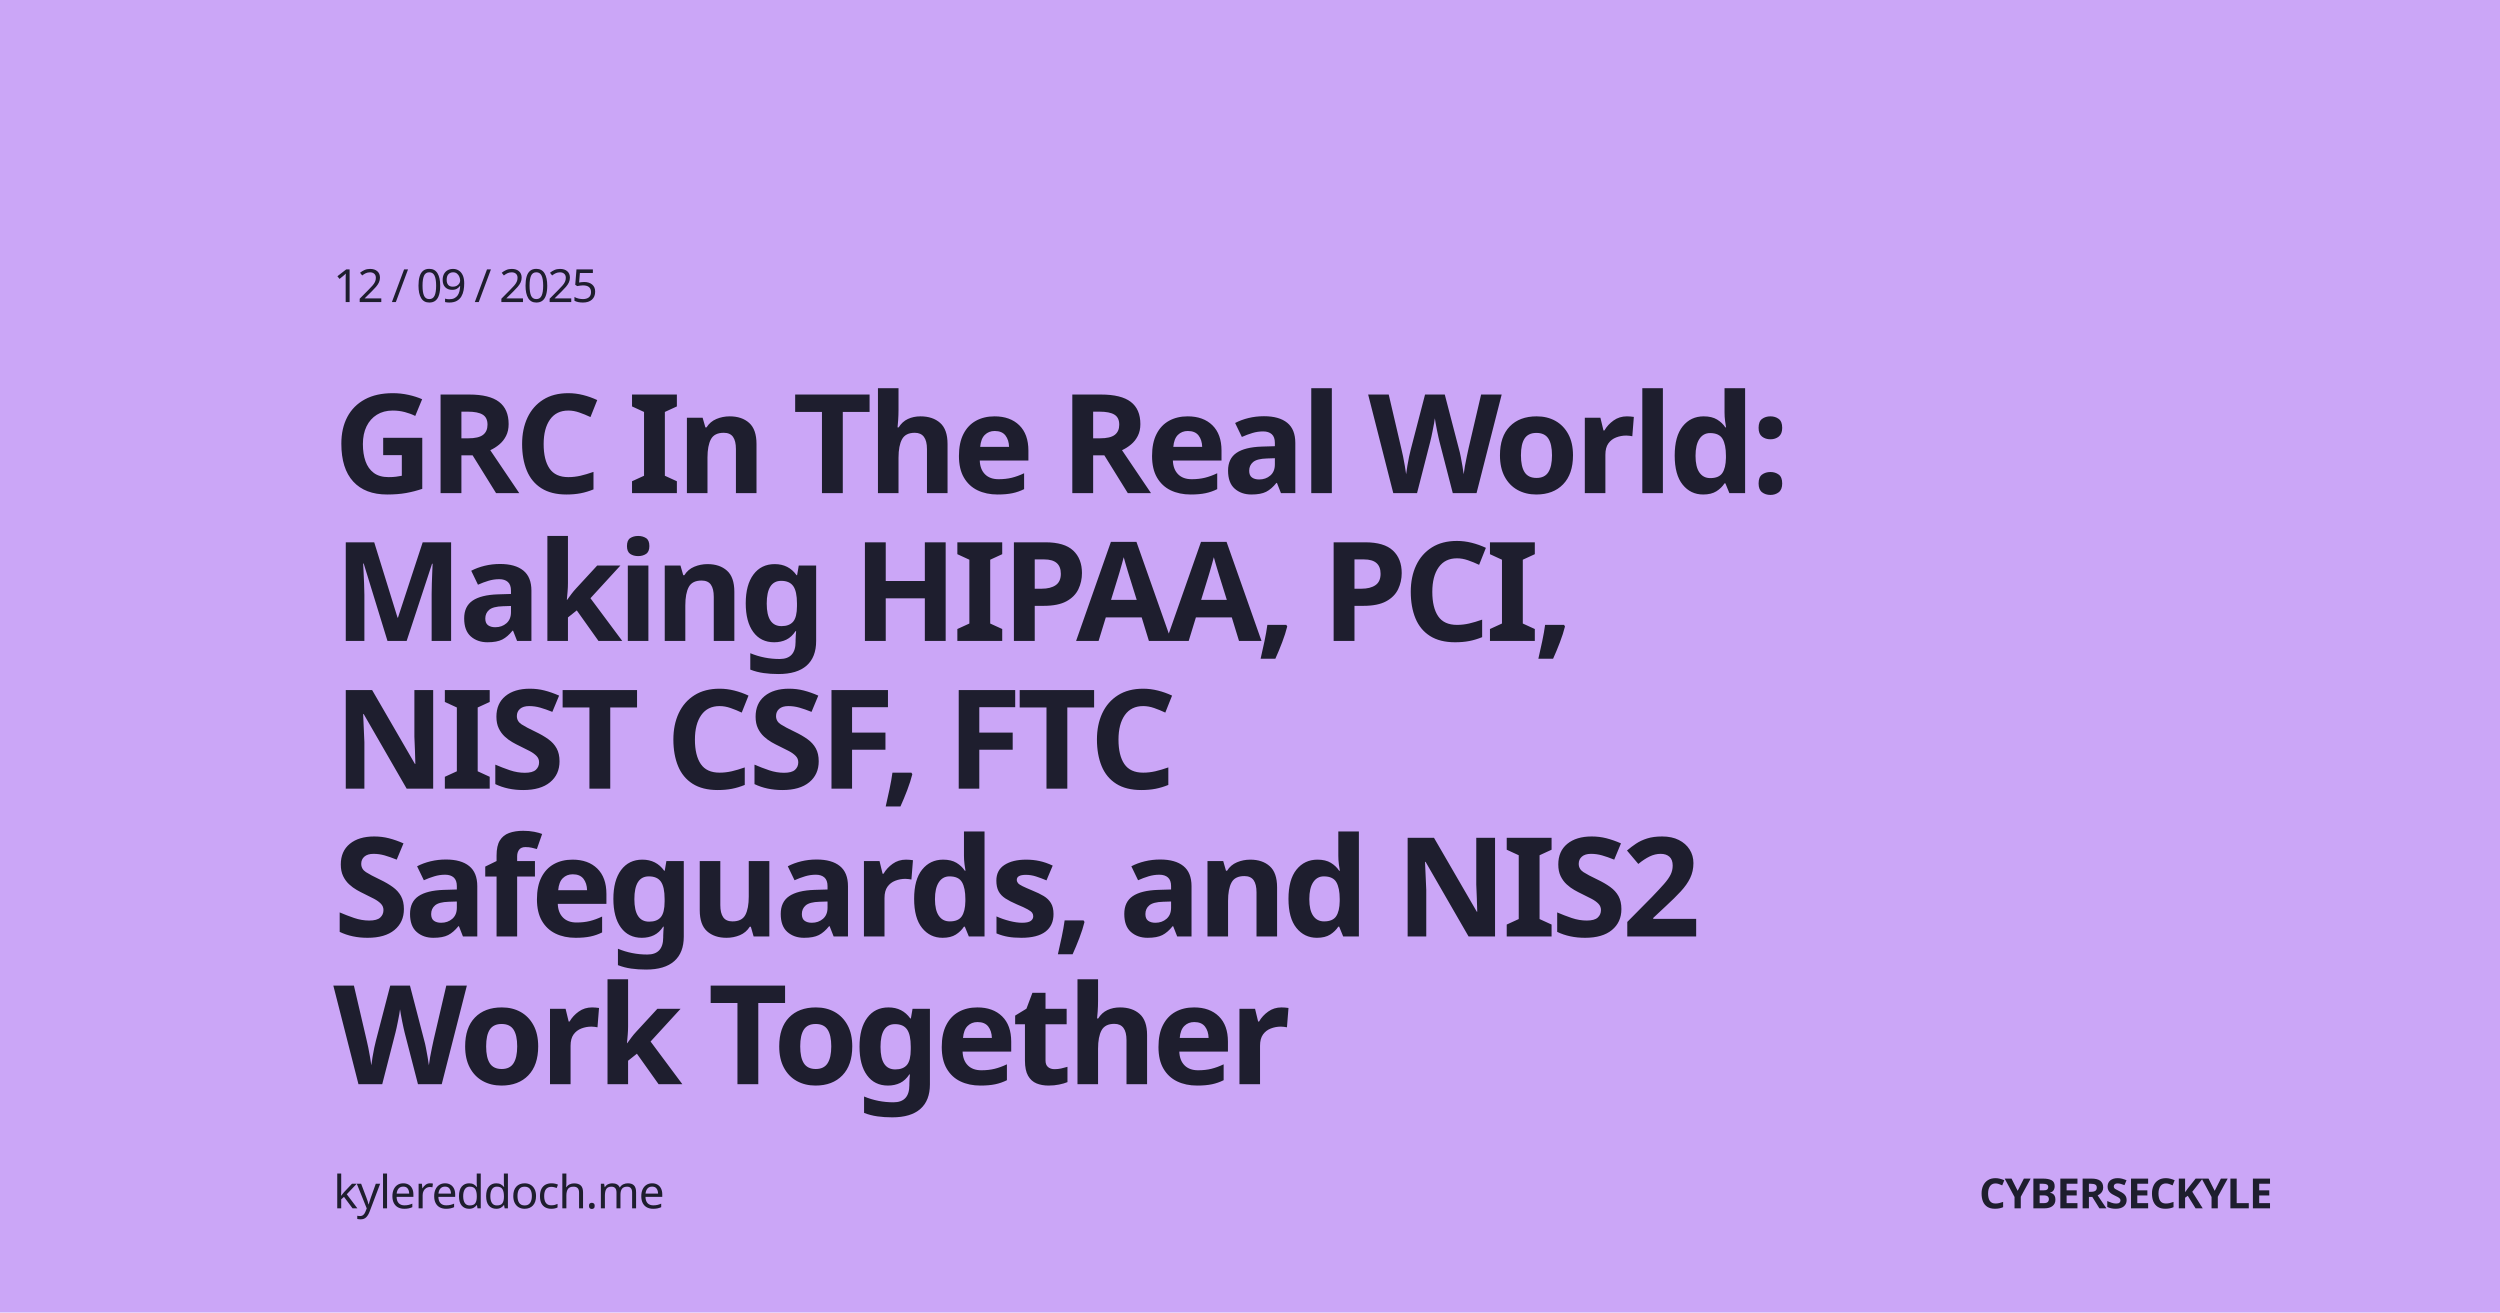
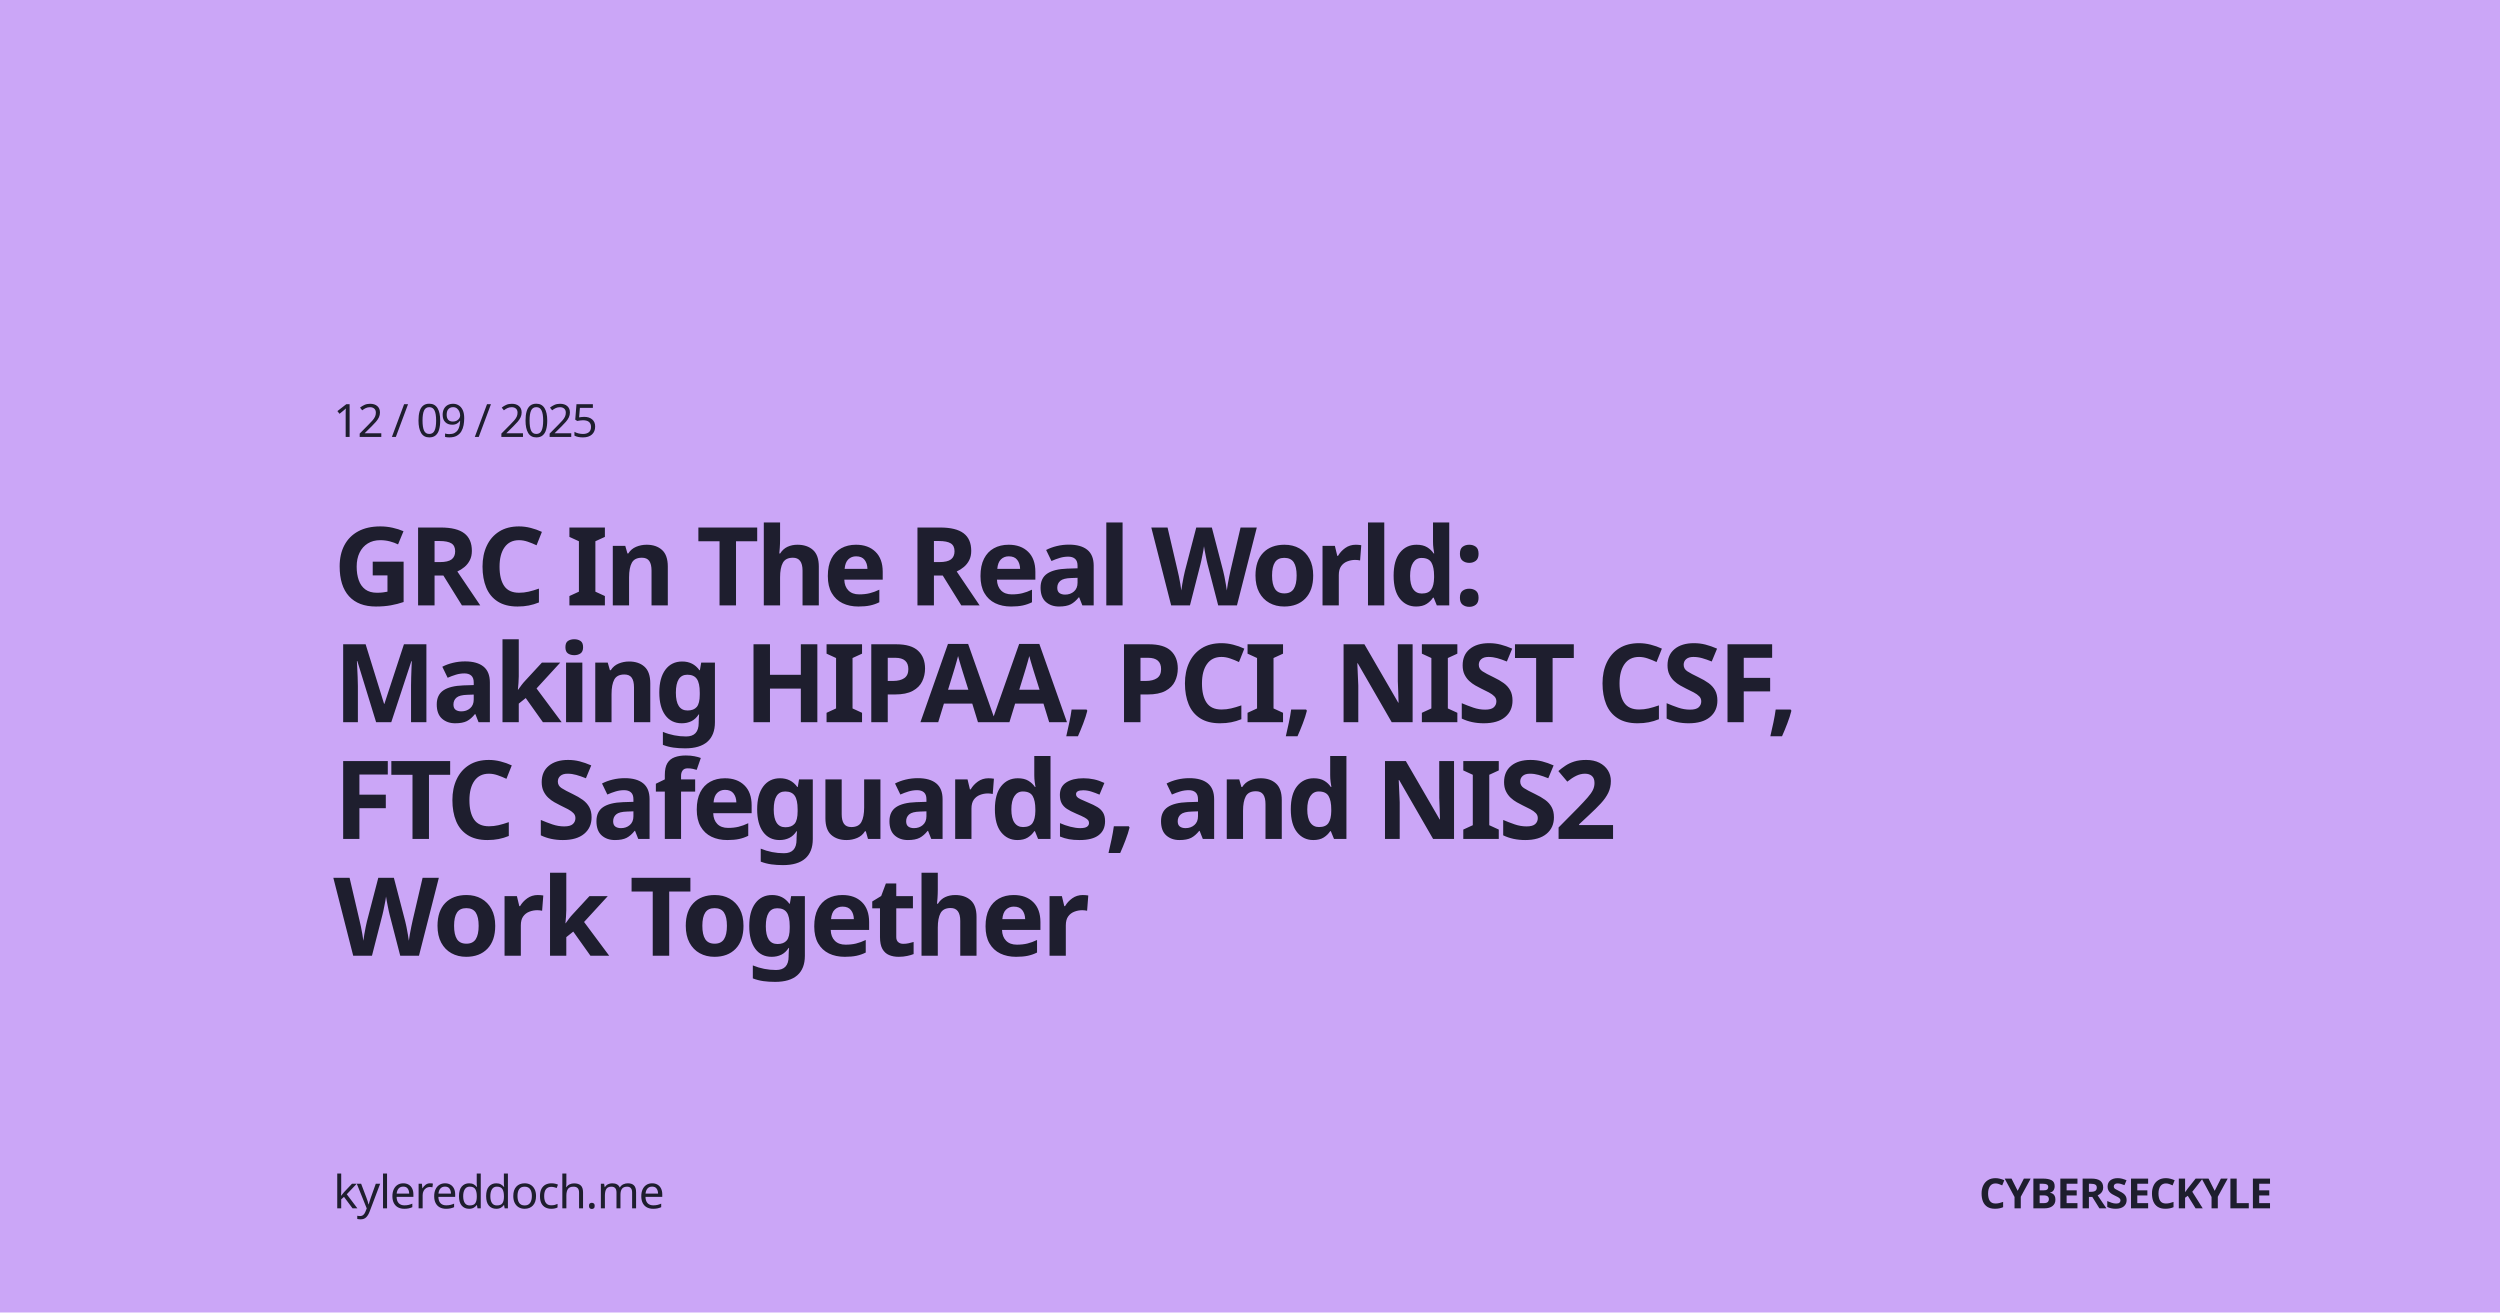
<svg xmlns="http://www.w3.org/2000/svg" width="1200" height="630" viewBox="0 0 1200 630" version="1.1">
  <rect id="bg" width="100%" height="100%" opacity="1" fill="#cba6f7" />
  <text font-family="'Atkinson Hyperlegible', Ubuntu, sans-serif" font-size="22" font-weight="500" fill="#1e1e2e" letter-spacing="-1">
-     <tspan x="160" y="145">
+     <tspan x="160" y="209.738">
      12 / 09 / 2025
    </tspan>
  </text>
-   <text id="text" font-family="'Atkinson Hyperlegible', Ubuntu, sans-serif" font-size="66.288" font-weight="750" fill="#1e1e2e" letter-spacing="-2.49">
-     <tspan x="160" y="236.705">
+   <text id="text" font-family="'Atkinson Hyperlegible', Ubuntu, sans-serif" font-size="52.381" font-weight="700" fill="#1e1e2e" letter-spacing="-1.96">
+     <tspan x="160" y="290.595">
        GRC In The Real World:
      </tspan>
-     <tspan x="160" y="307.633">
-         Making HIPAA, PCI,
+     <tspan x="160" y="346.643">
+         Making HIPAA, PCI, NIST CSF,
      </tspan>
-     <tspan x="160" y="378.561">
-         NIST CSF, FTC
+     <tspan x="160" y="402.69">
+         FTC Safeguards, and NIS2
      </tspan>
-     <tspan x="160" y="449.489">
-         Safeguards, and NIS2
-       </tspan>
-     <tspan x="160" y="520.417">
+     <tspan x="160" y="458.738">
        Work Together
      </tspan>
  </text>
  <text font-family="'Atkinson Hyperlegible', Ubuntu, sans-serif" font-size="22" font-weight="500" fill="#1e1e2e" letter-spacing="-0.5">
    <tspan x="160" y="580">kylereddoch.me</tspan>
  </text>
  <text font-family="'Atkinson Hyperlegible', Ubuntu, sans-serif" font-size="20" font-weight="600" fill="#1e1e2e" letter-spacing="-0.5">
    <tspan x="950" y="580">CYBERSECKYLE</tspan>
  </text>
</svg>
